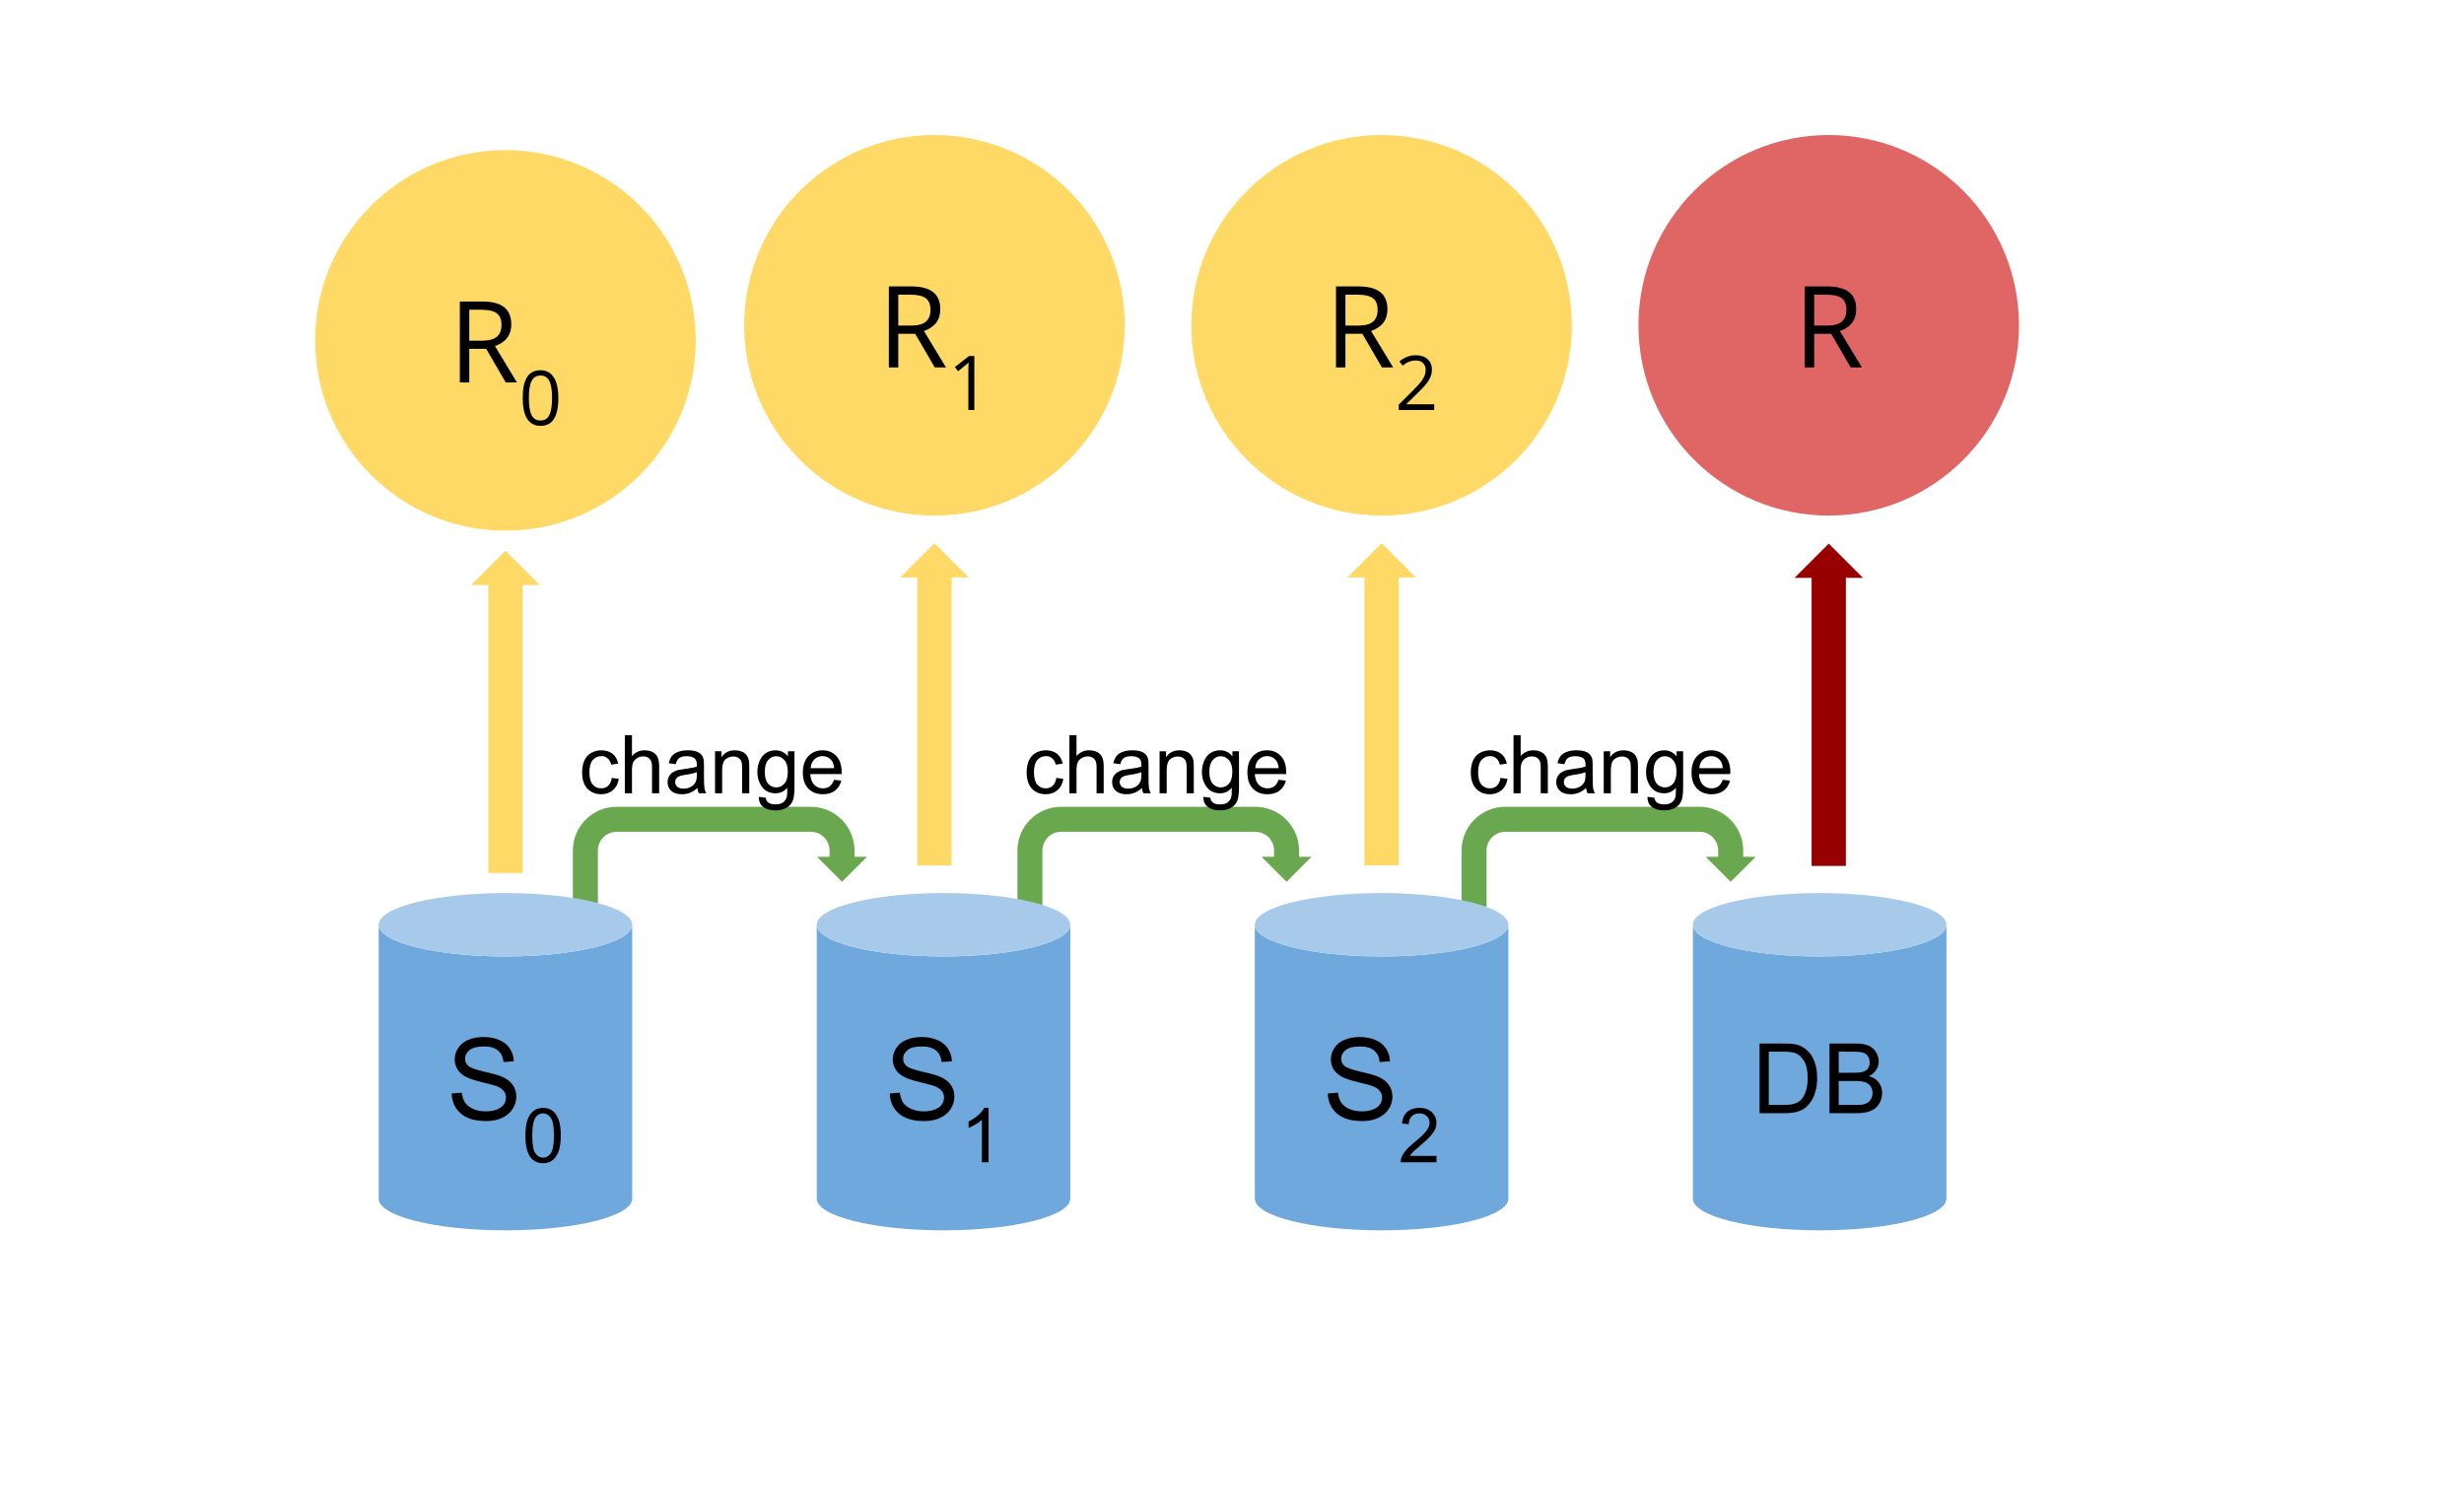
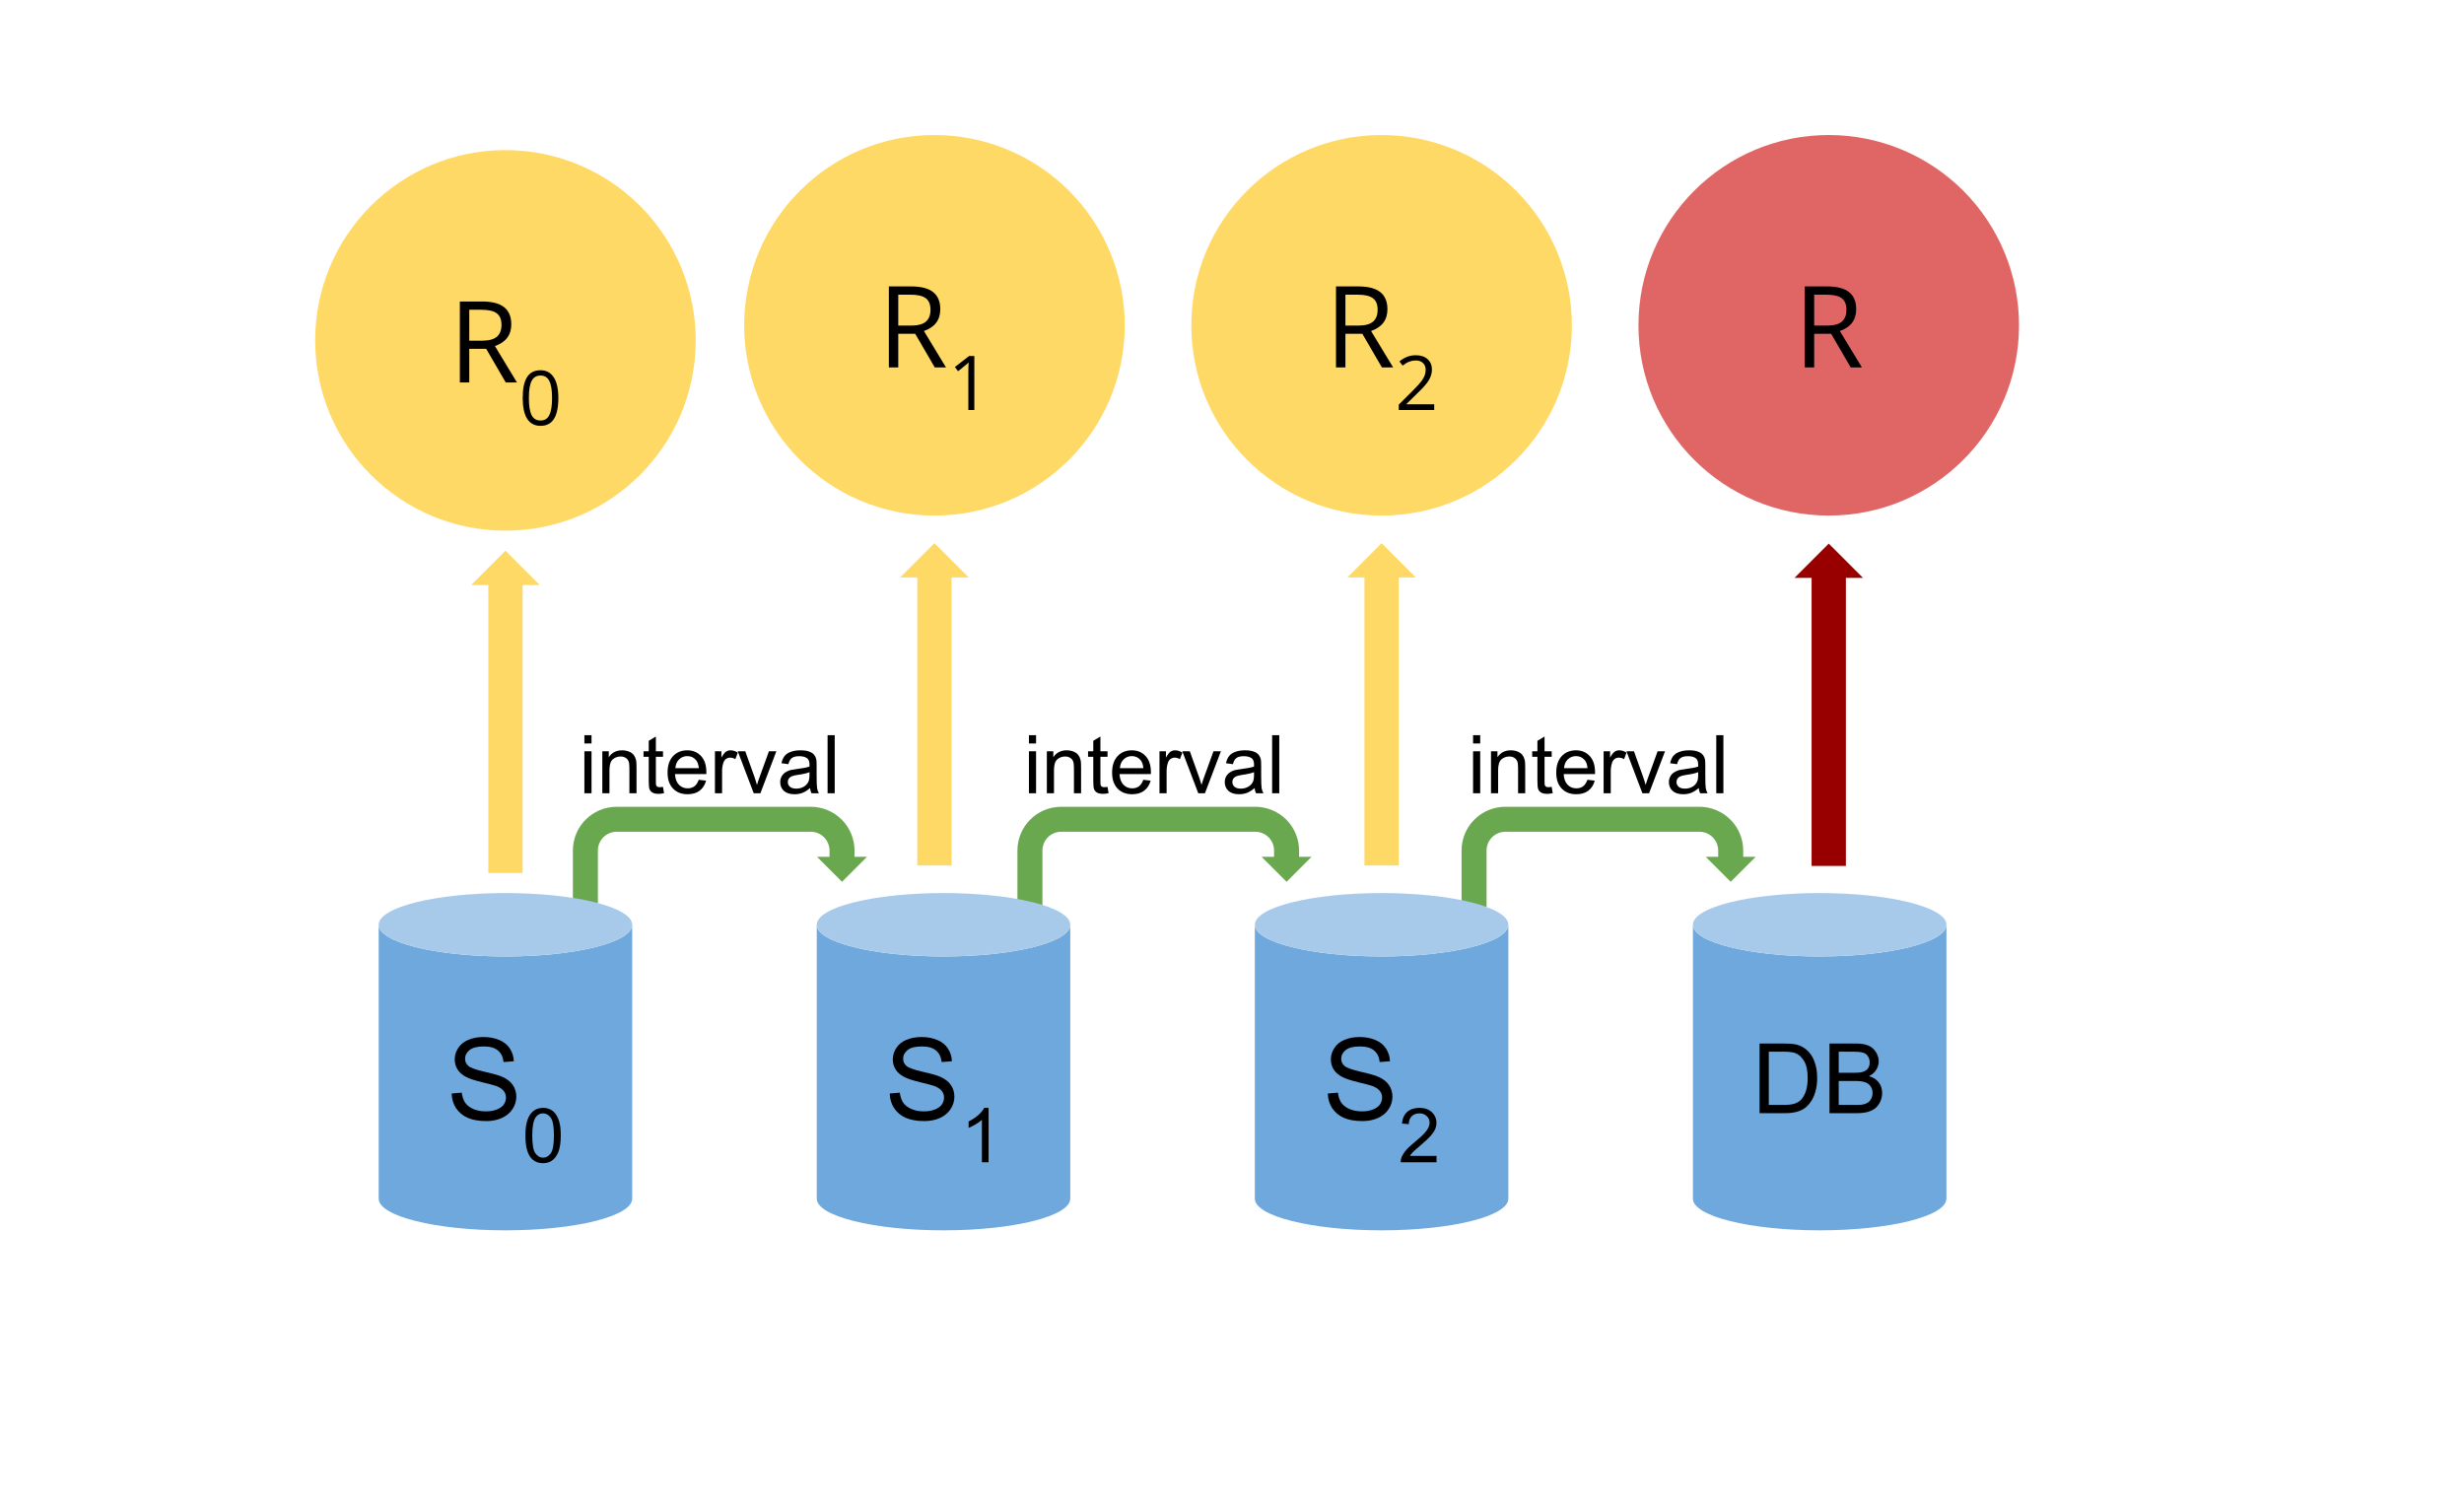
<svg xmlns="http://www.w3.org/2000/svg" version="1.1" viewBox="0.0 0.0 404.99 247.144" fill="none" stroke="none" stroke-linecap="square" stroke-miterlimit="10">
  <clipPath id="p.0">
    <path d="m0 0l404.99 0l0 247.144l-404.99 0l0 -247.144z" clip-rule="nonzero" />
  </clipPath>
  <g clip-path="url(#p.0)">
    <path fill="#000000" fill-opacity="0.0" d="m0 0l404.99 0l0 247.144l-404.99 0z" fill-rule="evenodd" />
    <path fill="#6aa84f" d="m240.227 149.047l0 -9.248l0 0c0 -3.973 3.22 -7.193 7.193 -7.193l31.906 0c1.908 0 3.737 0.758 5.086 2.107c1.349 1.349 2.107 3.178 2.107 5.086l0 1.028l2.055 0l-4.11 4.11l-4.11 -4.11l2.055 0l0 -1.028c0 -1.703 -1.38 -3.083 -3.083 -3.083l-31.906 0l0 0c-1.703 0 -3.083 1.38 -3.083 3.083l0 9.248z" fill-rule="evenodd" />
    <path fill="#000000" fill-opacity="0.0" d="m232.228 108.588l182.047 0l0 21.228l-182.047 0z" fill-rule="evenodd" />
-     <path fill="#000000" d="m246.619 127.857l1.156 0.156q-0.188 1.188 -0.969 1.859q-0.781 0.672 -1.922 0.672q-1.406 0 -2.281 -0.922q-0.859 -0.938 -0.859 -2.656q0 -1.125 0.375 -1.969q0.375 -0.844 1.125 -1.25q0.766 -0.422 1.656 -0.422q1.125 0 1.844 0.578q0.719 0.562 0.922 1.609l-1.141 0.172q-0.172 -0.703 -0.594 -1.047q-0.406 -0.359 -0.984 -0.359q-0.891 0 -1.453 0.641q-0.547 0.641 -0.547 2.0q0 1.406 0.531 2.031q0.547 0.625 1.406 0.625q0.688 0 1.141 -0.422q0.469 -0.422 0.594 -1.297zm2.148 2.531l0 -9.547l1.172 0l0 3.422q0.828 -0.938 2.078 -0.938q0.766 0 1.328 0.297q0.562 0.297 0.812 0.844q0.25 0.531 0.25 1.547l0 4.375l-1.172 0l0 -4.375q0 -0.891 -0.391 -1.281q-0.375 -0.406 -1.078 -0.406q-0.516 0 -0.984 0.281q-0.453 0.266 -0.656 0.734q-0.188 0.453 -0.188 1.266l0 3.781l-1.172 0zm11.928 -0.859q-0.656 0.562 -1.266 0.797q-0.594 0.219 -1.281 0.219q-1.141 0 -1.75 -0.547q-0.609 -0.562 -0.609 -1.438q0 -0.5 0.219 -0.922q0.234 -0.422 0.609 -0.672q0.375 -0.25 0.844 -0.391q0.344 -0.078 1.047 -0.172q1.422 -0.172 2.094 -0.406q0 -0.234 0 -0.297q0 -0.719 -0.328 -1.016q-0.453 -0.391 -1.344 -0.391q-0.812 0 -1.219 0.297q-0.391 0.281 -0.578 1.016l-1.141 -0.156q0.156 -0.734 0.516 -1.188q0.359 -0.453 1.031 -0.688q0.672 -0.25 1.562 -0.25q0.891 0 1.438 0.203q0.562 0.203 0.812 0.531q0.266 0.312 0.375 0.797q0.047 0.297 0.047 1.078l0 1.562q0 1.625 0.078 2.062q0.078 0.438 0.297 0.828l-1.219 0q-0.188 -0.359 -0.234 -0.859zm-0.094 -2.609q-0.641 0.266 -1.922 0.438q-0.719 0.109 -1.016 0.25q-0.297 0.125 -0.469 0.375q-0.156 0.25 -0.156 0.547q0 0.469 0.344 0.781q0.359 0.312 1.047 0.312q0.672 0 1.203 -0.297q0.531 -0.297 0.781 -0.812q0.188 -0.391 0.188 -1.172l0 -0.422zm2.991 3.469l0 -6.906l1.062 0l0 0.984q0.75 -1.141 2.188 -1.141q0.625 0 1.156 0.219q0.531 0.219 0.781 0.594q0.266 0.359 0.375 0.859q0.062 0.328 0.062 1.141l0 4.25l-1.172 0l0 -4.203q0 -0.719 -0.141 -1.062q-0.141 -0.359 -0.484 -0.562q-0.344 -0.219 -0.812 -0.219q-0.75 0 -1.297 0.469q-0.547 0.469 -0.547 1.797l0 3.781l-1.172 0zm7.194 0.578l1.141 0.156q0.078 0.531 0.406 0.781q0.438 0.312 1.188 0.312q0.812 0 1.25 -0.328q0.453 -0.312 0.609 -0.906q0.094 -0.359 0.078 -1.5q-0.766 0.906 -1.906 0.906q-1.438 0 -2.219 -1.031q-0.781 -1.031 -0.781 -2.469q0 -0.984 0.359 -1.812q0.359 -0.844 1.031 -1.297q0.688 -0.453 1.609 -0.453q1.219 0 2.016 0.984l0 -0.828l1.078 0l0 5.969q0 1.609 -0.328 2.281q-0.328 0.688 -1.047 1.078q-0.703 0.391 -1.75 0.391q-1.234 0 -2.0 -0.562q-0.75 -0.562 -0.734 -1.672zm0.984 -4.156q0 1.359 0.531 1.984q0.547 0.625 1.359 0.625q0.797 0 1.344 -0.625q0.547 -0.625 0.547 -1.953q0 -1.266 -0.562 -1.906q-0.562 -0.641 -1.359 -0.641q-0.766 0 -1.312 0.641q-0.547 0.625 -0.547 1.875zm11.381 1.359l1.203 0.141q-0.281 1.062 -1.062 1.656q-0.766 0.578 -1.969 0.578q-1.516 0 -2.406 -0.938q-0.891 -0.938 -0.891 -2.609q0 -1.75 0.891 -2.703q0.906 -0.969 2.344 -0.969q1.391 0 2.266 0.938q0.875 0.938 0.875 2.656q0 0.109 0 0.312l-5.156 0q0.062 1.141 0.641 1.75q0.578 0.594 1.438 0.594q0.656 0 1.109 -0.328q0.453 -0.344 0.719 -1.078zm-3.844 -1.906l3.859 0q-0.078 -0.859 -0.438 -1.297q-0.562 -0.688 -1.453 -0.688q-0.812 0 -1.359 0.547q-0.547 0.531 -0.609 1.438z" fill-rule="nonzero" />
+     <path fill="#000000" d="m242.119 122.2l0 -1.359l1.172 0l0 1.359l-1.172 0zm0 8.188l0 -6.906l1.172 0l0 6.906l-1.172 0zm2.945 0l0 -6.906l1.062 0l0 0.984q0.75 -1.141 2.188 -1.141q0.625 0 1.156 0.219q0.531 0.219 0.781 0.594q0.266 0.359 0.375 0.859q0.062 0.328 0.062 1.141l0 4.25l-1.172 0l0 -4.203q0 -0.719 -0.141 -1.062q-0.141 -0.359 -0.484 -0.562q-0.344 -0.219 -0.812 -0.219q-0.75 0 -1.297 0.469q-0.547 0.469 -0.547 1.797l0 3.781l-1.172 0zm9.975 -1.047l0.172 1.031q-0.5 0.109 -0.891 0.109q-0.641 0 -1.0 -0.203q-0.344 -0.203 -0.484 -0.531q-0.141 -0.328 -0.141 -1.391l0 -3.969l-0.859 0l0 -0.906l0.859 0l0 -1.719l1.172 -0.703l0 2.422l1.172 0l0 0.906l-1.172 0l0 4.047q0 0.5 0.047 0.641q0.062 0.141 0.203 0.234q0.141 0.078 0.406 0.078q0.203 0 0.516 -0.047zm5.875 -1.172l1.203 0.141q-0.281 1.062 -1.062 1.656q-0.766 0.578 -1.969 0.578q-1.516 0 -2.406 -0.938q-0.891 -0.938 -0.891 -2.609q0 -1.75 0.891 -2.703q0.906 -0.969 2.344 -0.969q1.391 0 2.266 0.938q0.875 0.938 0.875 2.656q0 0.109 0 0.312l-5.156 0q0.062 1.141 0.641 1.75q0.578 0.594 1.438 0.594q0.656 0 1.109 -0.328q0.453 -0.344 0.719 -1.078zm-3.844 -1.906l3.859 0q-0.078 -0.859 -0.438 -1.297q-0.562 -0.688 -1.453 -0.688q-0.812 0 -1.359 0.547q-0.547 0.531 -0.609 1.438zm6.506 4.125l0 -6.906l1.062 0l0 1.047q0.406 -0.734 0.734 -0.969q0.344 -0.234 0.766 -0.234q0.594 0 1.203 0.375l-0.406 1.078q-0.438 -0.25 -0.859 -0.25q-0.391 0 -0.703 0.234q-0.297 0.234 -0.422 0.641q-0.203 0.625 -0.203 1.359l0 3.625l-1.172 0zm6.376 0l-2.625 -6.906l1.234 0l1.484 4.141q0.234 0.656 0.438 1.391q0.156 -0.547 0.438 -1.312l1.531 -4.219l1.219 0l-2.625 6.906l-1.094 0zm9.258 -0.859q-0.656 0.562 -1.266 0.797q-0.594 0.219 -1.281 0.219q-1.141 0 -1.75 -0.547q-0.609 -0.562 -0.609 -1.438q0 -0.5 0.219 -0.922q0.234 -0.422 0.609 -0.672q0.375 -0.25 0.844 -0.391q0.344 -0.078 1.047 -0.172q1.422 -0.172 2.094 -0.406q0 -0.234 0 -0.297q0 -0.719 -0.328 -1.016q-0.453 -0.391 -1.344 -0.391q-0.812 0 -1.219 0.297q-0.391 0.281 -0.578 1.016l-1.141 -0.156q0.156 -0.734 0.516 -1.188q0.359 -0.453 1.031 -0.688q0.672 -0.25 1.562 -0.25q0.891 0 1.438 0.203q0.562 0.203 0.812 0.531q0.266 0.312 0.375 0.797q0.047 0.297 0.047 1.078l0 1.562q0 1.625 0.078 2.062q0.078 0.438 0.297 0.828l-1.219 0q-0.188 -0.359 -0.234 -0.859zm-0.094 -2.609q-0.641 0.266 -1.922 0.438q-0.719 0.109 -1.016 0.25q-0.297 0.125 -0.469 0.375q-0.156 0.25 -0.156 0.547q0 0.469 0.344 0.781q0.359 0.312 1.047 0.312q0.672 0 1.203 -0.297q0.531 -0.297 0.781 -0.812q0.188 -0.391 0.188 -1.172l0 -0.422zm2.975 3.469l0 -9.547l1.172 0l0 9.547l-1.172 0z" fill-rule="nonzero" />
    <path fill="#6aa84f" d="m167.227 149.047l0 -9.248l0 0c0 -3.973 3.22 -7.193 7.193 -7.193l31.906 0c1.908 0 3.737 0.758 5.086 2.107c1.349 1.349 2.107 3.178 2.107 5.086l0 1.028l2.055 0l-4.11 4.11l-4.11 -4.11l2.055 0l0 -1.028c0 -1.703 -1.38 -3.083 -3.083 -3.083l-31.906 0l0 0c-1.703 0 -3.083 1.38 -3.083 3.083l0 9.248z" fill-rule="evenodd" />
    <path fill="#000000" fill-opacity="0.0" d="m159.228 108.588l182.047 0l0 21.228l-182.047 0z" fill-rule="evenodd" />
-     <path fill="#000000" d="m173.619 127.857l1.156 0.156q-0.188 1.188 -0.969 1.859q-0.781 0.672 -1.922 0.672q-1.406 0 -2.281 -0.922q-0.859 -0.938 -0.859 -2.656q0 -1.125 0.375 -1.969q0.375 -0.844 1.125 -1.25q0.766 -0.422 1.656 -0.422q1.125 0 1.844 0.578q0.719 0.562 0.922 1.609l-1.141 0.172q-0.172 -0.703 -0.594 -1.047q-0.406 -0.359 -0.984 -0.359q-0.891 0 -1.453 0.641q-0.547 0.641 -0.547 2.0q0 1.406 0.531 2.031q0.547 0.625 1.406 0.625q0.688 0 1.141 -0.422q0.469 -0.422 0.594 -1.297zm2.148 2.531l0 -9.547l1.172 0l0 3.422q0.828 -0.938 2.078 -0.938q0.766 0 1.328 0.297q0.562 0.297 0.812 0.844q0.25 0.531 0.25 1.547l0 4.375l-1.172 0l0 -4.375q0 -0.891 -0.391 -1.281q-0.375 -0.406 -1.078 -0.406q-0.516 0 -0.984 0.281q-0.453 0.266 -0.656 0.734q-0.188 0.453 -0.188 1.266l0 3.781l-1.172 0zm11.928 -0.859q-0.656 0.562 -1.266 0.797q-0.594 0.219 -1.281 0.219q-1.141 0 -1.75 -0.547q-0.609 -0.562 -0.609 -1.438q0 -0.5 0.219 -0.922q0.234 -0.422 0.609 -0.672q0.375 -0.25 0.844 -0.391q0.344 -0.078 1.047 -0.172q1.422 -0.172 2.094 -0.406q0 -0.234 0 -0.297q0 -0.719 -0.328 -1.016q-0.453 -0.391 -1.344 -0.391q-0.812 0 -1.219 0.297q-0.391 0.281 -0.578 1.016l-1.141 -0.156q0.156 -0.734 0.516 -1.188q0.359 -0.453 1.031 -0.688q0.672 -0.25 1.562 -0.25q0.891 0 1.438 0.203q0.562 0.203 0.812 0.531q0.266 0.312 0.375 0.797q0.047 0.297 0.047 1.078l0 1.562q0 1.625 0.078 2.062q0.078 0.438 0.297 0.828l-1.219 0q-0.188 -0.359 -0.234 -0.859zm-0.094 -2.609q-0.641 0.266 -1.922 0.438q-0.719 0.109 -1.016 0.25q-0.297 0.125 -0.469 0.375q-0.156 0.25 -0.156 0.547q0 0.469 0.344 0.781q0.359 0.312 1.047 0.312q0.672 0 1.203 -0.297q0.531 -0.297 0.781 -0.812q0.188 -0.391 0.188 -1.172l0 -0.422zm2.991 3.469l0 -6.906l1.062 0l0 0.984q0.75 -1.141 2.188 -1.141q0.625 0 1.156 0.219q0.531 0.219 0.781 0.594q0.266 0.359 0.375 0.859q0.062 0.328 0.062 1.141l0 4.25l-1.172 0l0 -4.203q0 -0.719 -0.141 -1.062q-0.141 -0.359 -0.484 -0.562q-0.344 -0.219 -0.812 -0.219q-0.75 0 -1.297 0.469q-0.547 0.469 -0.547 1.797l0 3.781l-1.172 0zm7.194 0.578l1.141 0.156q0.078 0.531 0.406 0.781q0.438 0.312 1.188 0.312q0.812 0 1.25 -0.328q0.453 -0.312 0.609 -0.906q0.094 -0.359 0.078 -1.5q-0.766 0.906 -1.906 0.906q-1.438 0 -2.219 -1.031q-0.781 -1.031 -0.781 -2.469q0 -0.984 0.359 -1.812q0.359 -0.844 1.031 -1.297q0.688 -0.453 1.609 -0.453q1.219 0 2.016 0.984l0 -0.828l1.078 0l0 5.969q0 1.609 -0.328 2.281q-0.328 0.688 -1.047 1.078q-0.703 0.391 -1.75 0.391q-1.234 0 -2.0 -0.562q-0.75 -0.562 -0.734 -1.672zm0.984 -4.156q0 1.359 0.531 1.984q0.547 0.625 1.359 0.625q0.797 0 1.344 -0.625q0.547 -0.625 0.547 -1.953q0 -1.266 -0.562 -1.906q-0.562 -0.641 -1.359 -0.641q-0.766 0 -1.312 0.641q-0.547 0.625 -0.547 1.875zm11.381 1.359l1.203 0.141q-0.281 1.062 -1.062 1.656q-0.766 0.578 -1.969 0.578q-1.516 0 -2.406 -0.938q-0.891 -0.938 -0.891 -2.609q0 -1.75 0.891 -2.703q0.906 -0.969 2.344 -0.969q1.391 0 2.266 0.938q0.875 0.938 0.875 2.656q0 0.109 0 0.312l-5.156 0q0.062 1.141 0.641 1.75q0.578 0.594 1.438 0.594q0.656 0 1.109 -0.328q0.453 -0.344 0.719 -1.078zm-3.844 -1.906l3.859 0q-0.078 -0.859 -0.438 -1.297q-0.562 -0.688 -1.453 -0.688q-0.812 0 -1.359 0.547q-0.547 0.531 -0.609 1.438z" fill-rule="nonzero" />
+     <path fill="#000000" d="m169.119 122.2l0 -1.359l1.172 0l0 1.359l-1.172 0zm0 8.188l0 -6.906l1.172 0l0 6.906l-1.172 0zm2.945 0l0 -6.906l1.062 0l0 0.984q0.75 -1.141 2.188 -1.141q0.625 0 1.156 0.219q0.531 0.219 0.781 0.594q0.266 0.359 0.375 0.859q0.062 0.328 0.062 1.141l0 4.25l-1.172 0l0 -4.203q0 -0.719 -0.141 -1.062q-0.141 -0.359 -0.484 -0.562q-0.344 -0.219 -0.812 -0.219q-0.75 0 -1.297 0.469q-0.547 0.469 -0.547 1.797l0 3.781l-1.172 0zm9.975 -1.047l0.172 1.031q-0.5 0.109 -0.891 0.109q-0.641 0 -1.0 -0.203q-0.344 -0.203 -0.484 -0.531q-0.141 -0.328 -0.141 -1.391l0 -3.969l-0.859 0l0 -0.906l0.859 0l0 -1.719l1.172 -0.703l0 2.422l1.172 0l0 0.906l-1.172 0l0 4.047q0 0.5 0.047 0.641q0.062 0.141 0.203 0.234q0.141 0.078 0.406 0.078q0.203 0 0.516 -0.047zm5.875 -1.172l1.203 0.141q-0.281 1.062 -1.062 1.656q-0.766 0.578 -1.969 0.578q-1.516 0 -2.406 -0.938q-0.891 -0.938 -0.891 -2.609q0 -1.75 0.891 -2.703q0.906 -0.969 2.344 -0.969q1.391 0 2.266 0.938q0.875 0.938 0.875 2.656q0 0.109 0 0.312l-5.156 0q0.062 1.141 0.641 1.75q0.578 0.594 1.438 0.594q0.656 0 1.109 -0.328q0.453 -0.344 0.719 -1.078zm-3.844 -1.906l3.859 0q-0.078 -0.859 -0.438 -1.297q-0.562 -0.688 -1.453 -0.688q-0.812 0 -1.359 0.547q-0.547 0.531 -0.609 1.438zm6.506 4.125l0 -6.906l1.062 0l0 1.047q0.406 -0.734 0.734 -0.969q0.344 -0.234 0.766 -0.234q0.594 0 1.203 0.375l-0.406 1.078q-0.438 -0.25 -0.859 -0.25q-0.391 0 -0.703 0.234q-0.297 0.234 -0.422 0.641q-0.203 0.625 -0.203 1.359l0 3.625l-1.172 0zm6.376 0l-2.625 -6.906l1.234 0l1.484 4.141q0.234 0.656 0.438 1.391q0.156 -0.547 0.438 -1.312l1.531 -4.219l1.219 0l-2.625 6.906l-1.094 0zm9.258 -0.859q-0.656 0.562 -1.266 0.797q-0.594 0.219 -1.281 0.219q-1.141 0 -1.75 -0.547q-0.609 -0.562 -0.609 -1.438q0 -0.5 0.219 -0.922q0.234 -0.422 0.609 -0.672q0.375 -0.25 0.844 -0.391q0.344 -0.078 1.047 -0.172q1.422 -0.172 2.094 -0.406q0 -0.234 0 -0.297q0 -0.719 -0.328 -1.016q-0.453 -0.391 -1.344 -0.391q-0.812 0 -1.219 0.297q-0.391 0.281 -0.578 1.016l-1.141 -0.156q0.156 -0.734 0.516 -1.188q0.359 -0.453 1.031 -0.688q0.672 -0.25 1.562 -0.25q0.891 0 1.438 0.203q0.562 0.203 0.812 0.531q0.266 0.312 0.375 0.797q0.047 0.297 0.047 1.078l0 1.562q0 1.625 0.078 2.062q0.078 0.438 0.297 0.828l-1.219 0q-0.188 -0.359 -0.234 -0.859zm-0.094 -2.609q-0.641 0.266 -1.922 0.438q-0.719 0.109 -1.016 0.25q-0.297 0.125 -0.469 0.375q-0.156 0.25 -0.156 0.547q0 0.469 0.344 0.781q0.359 0.312 1.047 0.312q0.672 0 1.203 -0.297q0.531 -0.297 0.781 -0.812q0.188 -0.391 0.188 -1.172l0 -0.422zm2.975 3.469l0 -9.547l1.172 0l0 9.547l-1.172 0z" fill-rule="nonzero" />
    <path fill="#6aa84f" d="m94.161 149.047l0 -9.248l0 0c0 -3.973 3.22 -7.193 7.193 -7.193l31.906 0c1.908 0 3.737 0.758 5.086 2.107c1.349 1.349 2.107 3.178 2.107 5.086l0 1.028l2.055 0l-4.11 4.11l-4.11 -4.11l2.055 0l0 -1.028c0 -1.703 -1.38 -3.083 -3.083 -3.083l-31.906 0l0 0c-1.703 0 -3.083 1.38 -3.083 3.083l0 9.248z" fill-rule="evenodd" />
    <path fill="#e06666" d="m269.301 53.47l0 0c0 -17.273 14.003 -31.276 31.276 -31.276l0 0c8.295 0 16.25 3.295 22.115 9.16c5.865 5.865 9.16 13.82 9.16 22.115l0 0c0 17.273 -14.003 31.276 -31.276 31.276l0 0c-17.273 0 -31.276 -14.003 -31.276 -31.276z" fill-rule="evenodd" />
    <path fill="#000000" d="m298.185 54.859l0 5.531l-1.547 0l0 -13.312l3.656 0q2.453 0 3.625 0.938q1.172 0.938 1.172 2.812q0 2.641 -2.688 3.578l3.625 5.984l-1.844 0l-3.219 -5.531l-2.781 0zm0 -1.344l2.125 0q1.641 0 2.406 -0.641q0.766 -0.656 0.766 -1.953q0 -1.328 -0.781 -1.906q-0.781 -0.578 -2.5 -0.578l-2.016 0l0 5.078z" fill-rule="nonzero" />
    <path fill="#6fa8dc" d="m62.243 151.999l0 0c0 2.877 9.328 5.209 20.835 5.209c11.507 0 20.835 -2.332 20.835 -5.209l0 45.016c0 2.877 -9.328 5.209 -20.835 5.209c-11.507 0 -20.835 -2.332 -20.835 -5.209z" fill-rule="evenodd" />
    <path fill="#a8caea" d="m62.243 151.999l0 0c0 -2.877 9.328 -5.209 20.835 -5.209c11.507 0 20.835 2.332 20.835 5.209l0 0c0 2.877 -9.328 5.209 -20.835 5.209c-11.507 0 -20.835 -2.332 -20.835 -5.209z" fill-rule="evenodd" />
    <path fill="#000000" fill-opacity="0.0" d="m103.912 151.999l0 0c0 2.877 -9.328 5.209 -20.835 5.209c-11.507 0 -20.835 -2.332 -20.835 -5.209l0 0c0 -2.877 9.328 -5.209 20.835 -5.209c11.507 0 20.835 2.332 20.835 5.209l0 45.016c0 2.877 -9.328 5.209 -20.835 5.209c-11.507 0 -20.835 -2.332 -20.835 -5.209l0 -45.016" fill-rule="evenodd" />
    <path fill="#000000" d="m74.241 179.734l1.656 -0.141q0.125 1.0 0.547 1.641q0.438 0.641 1.344 1.047q0.922 0.391 2.062 0.391q1.0 0 1.781 -0.297q0.781 -0.297 1.156 -0.812q0.375 -0.531 0.375 -1.156q0 -0.625 -0.375 -1.094q-0.359 -0.469 -1.188 -0.797q-0.547 -0.203 -2.391 -0.641q-1.828 -0.453 -2.562 -0.844q-0.969 -0.5 -1.438 -1.234q-0.469 -0.75 -0.469 -1.672q0 -1.0 0.578 -1.875q0.578 -0.891 1.672 -1.344q1.109 -0.453 2.453 -0.453q1.484 0 2.609 0.484q1.141 0.469 1.75 1.406q0.609 0.922 0.656 2.094l-1.688 0.125q-0.141 -1.266 -0.938 -1.906q-0.781 -0.656 -2.312 -0.656q-1.609 0 -2.344 0.594q-0.734 0.594 -0.734 1.422q0 0.719 0.531 1.172q0.5 0.469 2.656 0.969q2.156 0.484 2.953 0.844q1.172 0.531 1.719 1.359q0.562 0.828 0.562 1.906q0 1.062 -0.609 2.016q-0.609 0.938 -1.75 1.469q-1.141 0.516 -2.578 0.516q-1.812 0 -3.047 -0.531q-1.219 -0.531 -1.922 -1.594q-0.688 -1.062 -0.719 -2.406z" fill-rule="nonzero" />
    <path fill="#000000" d="m86.356 186.64q0 -1.578 0.328 -2.531q0.328 -0.969 0.969 -1.484q0.641 -0.531 1.609 -0.531q0.719 0 1.25 0.297q0.547 0.281 0.891 0.828q0.359 0.531 0.562 1.312q0.203 0.781 0.203 2.109q0 1.562 -0.328 2.531q-0.328 0.953 -0.969 1.484q-0.641 0.531 -1.609 0.531q-1.297 0 -2.031 -0.922q-0.875 -1.109 -0.875 -3.625zm1.125 0q0 2.188 0.516 2.922q0.516 0.719 1.266 0.719q0.75 0 1.266 -0.719q0.516 -0.734 0.516 -2.922q0 -2.203 -0.516 -2.922q-0.516 -0.719 -1.281 -0.719q-0.75 0 -1.203 0.641q-0.562 0.812 -0.562 3.0z" fill-rule="nonzero" />
    <path fill="#6fa8dc" d="m134.245 151.999l0 0c0 2.877 9.328 5.209 20.835 5.209c11.507 0 20.835 -2.332 20.835 -5.209l0 45.016c0 2.877 -9.328 5.209 -20.835 5.209c-11.507 0 -20.835 -2.332 -20.835 -5.209z" fill-rule="evenodd" />
    <path fill="#a8caea" d="m134.245 151.999l0 0c0 -2.877 9.328 -5.209 20.835 -5.209c11.507 0 20.835 2.332 20.835 5.209l0 0c0 2.877 -9.328 5.209 -20.835 5.209c-11.507 0 -20.835 -2.332 -20.835 -5.209z" fill-rule="evenodd" />
    <path fill="#000000" fill-opacity="0.0" d="m175.915 151.999l0 0c0 2.877 -9.328 5.209 -20.835 5.209c-11.507 0 -20.835 -2.332 -20.835 -5.209l0 0c0 -2.877 9.328 -5.209 20.835 -5.209c11.507 0 20.835 2.332 20.835 5.209l0 45.016c0 2.877 -9.328 5.209 -20.835 5.209c-11.507 0 -20.835 -2.332 -20.835 -5.209l0 -45.016" fill-rule="evenodd" />
    <path fill="#000000" d="m146.244 179.734l1.656 -0.141q0.125 1.0 0.547 1.641q0.438 0.641 1.344 1.047q0.922 0.391 2.062 0.391q1.0 0 1.781 -0.297q0.781 -0.297 1.156 -0.812q0.375 -0.531 0.375 -1.156q0 -0.625 -0.375 -1.094q-0.359 -0.469 -1.188 -0.797q-0.547 -0.203 -2.391 -0.641q-1.828 -0.453 -2.562 -0.844q-0.969 -0.5 -1.438 -1.234q-0.469 -0.75 -0.469 -1.672q0 -1.0 0.578 -1.875q0.578 -0.891 1.672 -1.344q1.109 -0.453 2.453 -0.453q1.484 0 2.609 0.484q1.141 0.469 1.75 1.406q0.609 0.922 0.656 2.094l-1.688 0.125q-0.141 -1.266 -0.938 -1.906q-0.781 -0.656 -2.312 -0.656q-1.609 0 -2.344 0.594q-0.734 0.594 -0.734 1.422q0 0.719 0.531 1.172q0.5 0.469 2.656 0.969q2.156 0.484 2.953 0.844q1.172 0.531 1.719 1.359q0.562 0.828 0.562 1.906q0 1.062 -0.609 2.016q-0.609 0.938 -1.75 1.469q-1.141 0.516 -2.578 0.516q-1.812 0 -3.047 -0.531q-1.219 -0.531 -1.922 -1.594q-0.688 -1.062 -0.719 -2.406z" fill-rule="nonzero" />
    <path fill="#000000" d="m162.484 191.031l-1.094 0l0 -6.969q-0.406 0.375 -1.047 0.75q-0.641 0.375 -1.141 0.578l0 -1.062q0.906 -0.438 1.594 -1.047q0.688 -0.609 0.969 -1.188l0.719 0l0 8.938z" fill-rule="nonzero" />
    <path fill="#6fa8dc" d="m206.248 151.999l0 0c0 2.877 9.328 5.209 20.835 5.209c11.507 0 20.835 -2.332 20.835 -5.209l0 45.016c0 2.877 -9.328 5.209 -20.835 5.209c-11.507 0 -20.835 -2.332 -20.835 -5.209z" fill-rule="evenodd" />
    <path fill="#a8caea" d="m206.248 151.999l0 0c0 -2.877 9.328 -5.209 20.835 -5.209c11.507 0 20.835 2.332 20.835 5.209l0 0c0 2.877 -9.328 5.209 -20.835 5.209c-11.507 0 -20.835 -2.332 -20.835 -5.209z" fill-rule="evenodd" />
    <path fill="#000000" fill-opacity="0.0" d="m247.917 151.999l0 0c0 2.877 -9.328 5.209 -20.835 5.209c-11.507 0 -20.835 -2.332 -20.835 -5.209l0 0c0 -2.877 9.328 -5.209 20.835 -5.209c11.507 0 20.835 2.332 20.835 5.209l0 45.016c0 2.877 -9.328 5.209 -20.835 5.209c-11.507 0 -20.835 -2.332 -20.835 -5.209l0 -45.016" fill-rule="evenodd" />
    <path fill="#000000" d="m218.246 179.734l1.656 -0.141q0.125 1.0 0.547 1.641q0.438 0.641 1.344 1.047q0.922 0.391 2.062 0.391q1.0 0 1.781 -0.297q0.781 -0.297 1.156 -0.812q0.375 -0.531 0.375 -1.156q0 -0.625 -0.375 -1.094q-0.359 -0.469 -1.188 -0.797q-0.547 -0.203 -2.391 -0.641q-1.828 -0.453 -2.562 -0.844q-0.969 -0.5 -1.438 -1.234q-0.469 -0.75 -0.469 -1.672q0 -1.0 0.578 -1.875q0.578 -0.891 1.672 -1.344q1.109 -0.453 2.453 -0.453q1.484 0 2.609 0.484q1.141 0.469 1.75 1.406q0.609 0.922 0.656 2.094l-1.688 0.125q-0.141 -1.266 -0.938 -1.906q-0.781 -0.656 -2.312 -0.656q-1.609 0 -2.344 0.594q-0.734 0.594 -0.734 1.422q0 0.719 0.531 1.172q0.5 0.469 2.656 0.969q2.156 0.484 2.953 0.844q1.172 0.531 1.719 1.359q0.562 0.828 0.562 1.906q0 1.062 -0.609 2.016q-0.609 0.938 -1.75 1.469q-1.141 0.516 -2.578 0.516q-1.812 0 -3.047 -0.531q-1.219 -0.531 -1.922 -1.594q-0.688 -1.062 -0.719 -2.406z" fill-rule="nonzero" />
    <path fill="#000000" d="m236.112 189.984l0 1.047l-5.891 0q-0.016 -0.391 0.125 -0.766q0.234 -0.594 0.719 -1.172q0.5 -0.594 1.438 -1.359q1.453 -1.188 1.953 -1.875q0.516 -0.703 0.516 -1.312q0 -0.656 -0.469 -1.094q-0.453 -0.453 -1.203 -0.453q-0.797 0 -1.266 0.469q-0.469 0.469 -0.484 1.312l-1.125 -0.109q0.125 -1.266 0.875 -1.922q0.75 -0.656 2.016 -0.656q1.281 0 2.031 0.719q0.75 0.703 0.75 1.75q0 0.531 -0.219 1.047q-0.219 0.516 -0.734 1.094q-0.5 0.562 -1.672 1.562q-0.984 0.828 -1.266 1.125q-0.281 0.297 -0.469 0.594l4.375 0z" fill-rule="nonzero" />
    <path fill="#6fa8dc" d="m278.251 151.999l0 0c0 2.877 9.328 5.209 20.835 5.209c11.507 0 20.835 -2.332 20.835 -5.209l0 45.016c0 2.877 -9.328 5.209 -20.835 5.209c-11.507 0 -20.835 -2.332 -20.835 -5.209z" fill-rule="evenodd" />
    <path fill="#a8caea" d="m278.251 151.999l0 0c0 -2.877 9.328 -5.209 20.835 -5.209c11.507 0 20.835 2.332 20.835 5.209l0 0c0 2.877 -9.328 5.209 -20.835 5.209c-11.507 0 -20.835 -2.332 -20.835 -5.209z" fill-rule="evenodd" />
    <path fill="#000000" fill-opacity="0.0" d="m319.92 151.999l0 0c0 2.877 -9.328 5.209 -20.835 5.209c-11.507 0 -20.835 -2.332 -20.835 -5.209l0 0c0 -2.877 9.328 -5.209 20.835 -5.209c11.507 0 20.835 2.332 20.835 5.209l0 45.016c0 2.877 -9.328 5.209 -20.835 5.209c-11.507 0 -20.835 -2.332 -20.835 -5.209l0 -45.016" fill-rule="evenodd" />
    <path fill="#000000" d="m289.206 182.971l0 -11.453l3.953 0q1.328 0 2.031 0.156q0.984 0.234 1.688 0.828q0.906 0.766 1.344 1.953q0.453 1.188 0.453 2.719q0 1.312 -0.312 2.328q-0.297 1.0 -0.781 1.656q-0.469 0.656 -1.031 1.047q-0.562 0.375 -1.375 0.578q-0.797 0.188 -1.828 0.188l-4.141 0zm1.516 -1.359l2.453 0q1.125 0 1.766 -0.203q0.656 -0.219 1.031 -0.594q0.547 -0.547 0.844 -1.453q0.297 -0.906 0.297 -2.203q0 -1.797 -0.594 -2.766q-0.578 -0.969 -1.422 -1.297q-0.609 -0.234 -1.969 -0.234l-2.406 0l0 8.75zm9.977 1.359l0 -11.453l4.297 0q1.312 0 2.109 0.344q0.797 0.344 1.234 1.078q0.453 0.719 0.453 1.5q0 0.734 -0.406 1.391q-0.391 0.641 -1.188 1.047q1.031 0.297 1.594 1.031q0.562 0.734 0.562 1.734q0 0.812 -0.344 1.5q-0.344 0.688 -0.844 1.062q-0.5 0.375 -1.25 0.578q-0.75 0.188 -1.844 0.188l-4.375 0zm1.516 -6.641l2.484 0q1.0 0 1.438 -0.141q0.578 -0.172 0.875 -0.562q0.297 -0.406 0.297 -1.0q0 -0.578 -0.281 -1.0q-0.266 -0.438 -0.781 -0.594q-0.5 -0.172 -1.734 -0.172l-2.297 0l0 3.469zm0 5.281l2.859 0q0.734 0 1.031 -0.047q0.516 -0.094 0.859 -0.312q0.359 -0.219 0.578 -0.641q0.234 -0.422 0.234 -0.969q0 -0.641 -0.328 -1.109q-0.328 -0.469 -0.906 -0.656q-0.578 -0.203 -1.672 -0.203l-2.656 0l0 3.938z" fill-rule="nonzero" />
    <path fill="#980000" d="m294.938 94.987l5.638 -5.638l5.638 5.638l-2.819 0l0 47.339l-5.638 0l0 -47.339z" fill-rule="evenodd" />
    <path fill="#ffd966" d="m195.807 53.47l0 0c0 -17.273 14.003 -31.276 31.276 -31.276l0 0c8.295 0 16.25 3.295 22.115 9.16c5.865 5.865 9.16 13.82 9.16 22.115l0 0c0 17.273 -14.003 31.276 -31.276 31.276l0 0c-17.273 0 -31.276 -14.003 -31.276 -31.276z" fill-rule="evenodd" />
    <path fill="#000000" d="m221.136 54.859l0 5.531l-1.547 0l0 -13.312l3.656 0q2.453 0 3.625 0.938q1.172 0.938 1.172 2.812q0 2.641 -2.688 3.578l3.625 5.984l-1.844 0l-3.219 -5.531l-2.781 0zm0 -1.344l2.125 0q1.641 0 2.406 -0.641q0.766 -0.656 0.766 -1.953q0 -1.328 -0.781 -1.906q-0.781 -0.578 -2.5 -0.578l-2.016 0l0 5.078z" fill-rule="nonzero" />
    <path fill="#000000" d="m235.731 67.39l-5.828 0l0 -0.875l2.344 -2.344q1.062 -1.078 1.391 -1.531q0.344 -0.469 0.516 -0.906q0.172 -0.438 0.172 -0.938q0 -0.719 -0.438 -1.125q-0.422 -0.422 -1.188 -0.422q-0.547 0 -1.047 0.188q-0.5 0.172 -1.109 0.656l-0.531 -0.688q1.234 -1.016 2.672 -1.016q1.25 0 1.953 0.641q0.719 0.641 0.719 1.719q0 0.844 -0.469 1.672q-0.469 0.828 -1.781 2.078l-1.938 1.906l0 0.047l4.562 0l0 0.938z" fill-rule="nonzero" />
    <path fill="#ffd966" d="m122.314 53.47l0 0c0 -17.273 14.003 -31.276 31.276 -31.276l0 0c8.295 0 16.25 3.295 22.115 9.16c5.865 5.865 9.16 13.82 9.16 22.115l0 0c0 17.273 -14.003 31.276 -31.276 31.276l0 0c-17.273 0 -31.276 -14.003 -31.276 -31.276z" fill-rule="evenodd" />
    <path fill="#000000" d="m147.642 54.859l0 5.531l-1.547 0l0 -13.312l3.656 0q2.453 0 3.625 0.938q1.172 0.938 1.172 2.812q0 2.641 -2.688 3.578l3.625 5.984l-1.844 0l-3.219 -5.531l-2.781 0zm0 -1.344l2.125 0q1.641 0 2.406 -0.641q0.766 -0.656 0.766 -1.953q0 -1.328 -0.781 -1.906q-0.781 -0.578 -2.5 -0.578l-2.016 0l0 5.078z" fill-rule="nonzero" />
    <path fill="#000000" d="m160.144 67.39l-0.984 0l0 -6.328q0 -0.797 0.047 -1.5q-0.125 0.141 -0.281 0.281q-0.156 0.125 -1.453 1.172l-0.531 -0.688l2.344 -1.812l0.859 0l0 8.875z" fill-rule="nonzero" />
    <path fill="#ffd966" d="m51.802 55.948l0 0c0 -17.273 14.003 -31.276 31.276 -31.276l0 0c8.295 0 16.25 3.295 22.115 9.16c5.865 5.865 9.16 13.82 9.16 22.115l0 0c0 17.273 -14.003 31.276 -31.276 31.276l0 0c-17.273 0 -31.276 -14.003 -31.276 -31.276z" fill-rule="evenodd" />
    <path fill="#000000" d="m77.13 57.337l0 5.531l-1.547 0l0 -13.312l3.656 0q2.453 0 3.625 0.938q1.172 0.938 1.172 2.812q0 2.641 -2.688 3.578l3.625 5.984l-1.844 0l-3.219 -5.531l-2.781 0zm0 -1.344l2.125 0q1.641 0 2.406 -0.641q0.766 -0.656 0.766 -1.953q0 -1.328 -0.781 -1.906q-0.781 -0.578 -2.5 -0.578l-2.016 0l0 5.078z" fill-rule="nonzero" />
    <path fill="#000000" d="m91.772 65.415q0 2.297 -0.719 3.438q-0.719 1.141 -2.219 1.141q-1.438 0 -2.188 -1.156q-0.734 -1.172 -0.734 -3.422q0 -2.312 0.719 -3.437q0.719 -1.125 2.203 -1.125q1.438 0 2.188 1.172q0.75 1.172 0.75 3.391zm-4.844 0q0 1.938 0.453 2.828q0.453 0.875 1.453 0.875q1.016 0 1.453 -0.891q0.453 -0.891 0.453 -2.812q0 -1.906 -0.453 -2.797q-0.438 -0.891 -1.453 -0.891q-1.0 0 -1.453 0.875q-0.453 0.875 -0.453 2.812z" fill-rule="nonzero" />
    <path fill="#ffd966" d="m221.445 94.917l5.638 -5.638l5.638 5.638l-2.819 0l0 47.339l-5.638 0l0 -47.339z" fill-rule="evenodd" />
    <path fill="#ffd966" d="m147.951 94.917l5.638 -5.638l5.638 5.638l-2.819 0l0 47.339l-5.638 0l0 -47.339z" fill-rule="evenodd" />
    <path fill="#ffd966" d="m77.44 96.156l5.638 -5.638l5.638 5.638l-2.819 0l0 47.339l-5.638 0l0 -47.339z" fill-rule="evenodd" />
    <path fill="#000000" fill-opacity="0.0" d="m86.163 108.588l182.047 0l0 21.228l-182.047 0z" fill-rule="evenodd" />
-     <path fill="#000000" d="m100.553 127.857l1.156 0.156q-0.188 1.188 -0.969 1.859q-0.781 0.672 -1.922 0.672q-1.406 0 -2.281 -0.922q-0.859 -0.938 -0.859 -2.656q0 -1.125 0.375 -1.969q0.375 -0.844 1.125 -1.25q0.766 -0.422 1.656 -0.422q1.125 0 1.844 0.578q0.719 0.562 0.922 1.609l-1.141 0.172q-0.172 -0.703 -0.594 -1.047q-0.406 -0.359 -0.984 -0.359q-0.891 0 -1.453 0.641q-0.547 0.641 -0.547 2.0q0 1.406 0.531 2.031q0.547 0.625 1.406 0.625q0.688 0 1.141 -0.422q0.469 -0.422 0.594 -1.297zm2.148 2.531l0 -9.547l1.172 0l0 3.422q0.828 -0.938 2.078 -0.938q0.766 0 1.328 0.297q0.562 0.297 0.812 0.844q0.25 0.531 0.25 1.547l0 4.375l-1.172 0l0 -4.375q0 -0.891 -0.391 -1.281q-0.375 -0.406 -1.078 -0.406q-0.516 0 -0.984 0.281q-0.453 0.266 -0.656 0.734q-0.188 0.453 -0.188 1.266l0 3.781l-1.172 0zm11.928 -0.859q-0.656 0.562 -1.266 0.797q-0.594 0.219 -1.281 0.219q-1.141 0 -1.75 -0.547q-0.609 -0.562 -0.609 -1.438q0 -0.5 0.219 -0.922q0.234 -0.422 0.609 -0.672q0.375 -0.25 0.844 -0.391q0.344 -0.078 1.047 -0.172q1.422 -0.172 2.094 -0.406q0 -0.234 0 -0.297q0 -0.719 -0.328 -1.016q-0.453 -0.391 -1.344 -0.391q-0.812 0 -1.219 0.297q-0.391 0.281 -0.578 1.016l-1.141 -0.156q0.156 -0.734 0.516 -1.188q0.359 -0.453 1.031 -0.688q0.672 -0.25 1.562 -0.25q0.891 0 1.438 0.203q0.562 0.203 0.812 0.531q0.266 0.312 0.375 0.797q0.047 0.297 0.047 1.078l0 1.562q0 1.625 0.078 2.062q0.078 0.438 0.297 0.828l-1.219 0q-0.188 -0.359 -0.234 -0.859zm-0.094 -2.609q-0.641 0.266 -1.922 0.438q-0.719 0.109 -1.016 0.25q-0.297 0.125 -0.469 0.375q-0.156 0.25 -0.156 0.547q0 0.469 0.344 0.781q0.359 0.312 1.047 0.312q0.672 0 1.203 -0.297q0.531 -0.297 0.781 -0.812q0.188 -0.391 0.188 -1.172l0 -0.422zm2.991 3.469l0 -6.906l1.062 0l0 0.984q0.75 -1.141 2.188 -1.141q0.625 0 1.156 0.219q0.531 0.219 0.781 0.594q0.266 0.359 0.375 0.859q0.062 0.328 0.062 1.141l0 4.25l-1.172 0l0 -4.203q0 -0.719 -0.141 -1.062q-0.141 -0.359 -0.484 -0.562q-0.344 -0.219 -0.812 -0.219q-0.75 0 -1.297 0.469q-0.547 0.469 -0.547 1.797l0 3.781l-1.172 0zm7.194 0.578l1.141 0.156q0.078 0.531 0.406 0.781q0.438 0.312 1.188 0.312q0.813 0 1.25 -0.328q0.453 -0.312 0.609 -0.906q0.094 -0.359 0.078 -1.5q-0.766 0.906 -1.906 0.906q-1.438 0 -2.219 -1.031q-0.781 -1.031 -0.781 -2.469q0 -0.984 0.359 -1.812q0.359 -0.844 1.031 -1.297q0.688 -0.453 1.609 -0.453q1.219 0 2.016 0.984l0 -0.828l1.078 0l0 5.969q0 1.609 -0.328 2.281q-0.328 0.688 -1.047 1.078q-0.703 0.391 -1.75 0.391q-1.234 0 -2.0 -0.562q-0.75 -0.562 -0.734 -1.672zm0.984 -4.156q0 1.359 0.531 1.984q0.547 0.625 1.359 0.625q0.797 0 1.344 -0.625q0.547 -0.625 0.547 -1.953q0 -1.266 -0.562 -1.906q-0.562 -0.641 -1.359 -0.641q-0.766 0 -1.312 0.641q-0.547 0.625 -0.547 1.875zm11.381 1.359l1.203 0.141q-0.281 1.062 -1.062 1.656q-0.766 0.578 -1.969 0.578q-1.516 0 -2.406 -0.938q-0.891 -0.938 -0.891 -2.609q0 -1.75 0.891 -2.703q0.906 -0.969 2.344 -0.969q1.391 0 2.266 0.938q0.875 0.938 0.875 2.656q0 0.109 0 0.312l-5.156 0q0.062 1.141 0.641 1.75q0.578 0.594 1.438 0.594q0.656 0 1.109 -0.328q0.453 -0.344 0.719 -1.078zm-3.844 -1.906l3.859 0q-0.078 -0.859 -0.438 -1.297q-0.562 -0.688 -1.453 -0.688q-0.812 0 -1.359 0.547q-0.547 0.531 -0.609 1.438z" fill-rule="nonzero" />
+     <path fill="#000000" d="m96.053 122.2l0 -1.359l1.172 0l0 1.359l-1.172 0zm0 8.188l0 -6.906l1.172 0l0 6.906l-1.172 0zm2.945 0l0 -6.906l1.062 0l0 0.984q0.75 -1.141 2.188 -1.141q0.625 0 1.156 0.219q0.531 0.219 0.781 0.594q0.266 0.359 0.375 0.859q0.062 0.328 0.062 1.141l0 4.25l-1.172 0l0 -4.203q0 -0.719 -0.141 -1.062q-0.141 -0.359 -0.484 -0.562q-0.344 -0.219 -0.812 -0.219q-0.75 0 -1.297 0.469q-0.547 0.469 -0.547 1.797l0 3.781l-1.172 0zm9.975 -1.047l0.172 1.031q-0.5 0.109 -0.891 0.109q-0.641 0 -1.0 -0.203q-0.344 -0.203 -0.484 -0.531q-0.141 -0.328 -0.141 -1.391l0 -3.969l-0.859 0l0 -0.906l0.859 0l0 -1.719l1.172 -0.703l0 2.422l1.172 0l0 0.906l-1.172 0l0 4.047q0 0.5 0.047 0.641q0.062 0.141 0.203 0.234q0.141 0.078 0.406 0.078q0.203 0 0.516 -0.047zm5.875 -1.172l1.203 0.141q-0.281 1.062 -1.062 1.656q-0.766 0.578 -1.969 0.578q-1.516 0 -2.406 -0.938q-0.891 -0.938 -0.891 -2.609q0 -1.75 0.891 -2.703q0.906 -0.969 2.344 -0.969q1.391 0 2.266 0.938q0.875 0.938 0.875 2.656q0 0.109 0 0.312l-5.156 0q0.062 1.141 0.641 1.75q0.578 0.594 1.438 0.594q0.656 0 1.109 -0.328q0.453 -0.344 0.719 -1.078zm-3.844 -1.906l3.859 0q-0.078 -0.859 -0.438 -1.297q-0.562 -0.688 -1.453 -0.688q-0.812 0 -1.359 0.547q-0.547 0.531 -0.609 1.438zm6.506 4.125l0 -6.906l1.062 0l0 1.047q0.406 -0.734 0.734 -0.969q0.344 -0.234 0.766 -0.234q0.594 0 1.203 0.375l-0.406 1.078q-0.438 -0.25 -0.859 -0.25q-0.391 0 -0.703 0.234q-0.297 0.234 -0.422 0.641q-0.203 0.625 -0.203 1.359l0 3.625l-1.172 0zm6.376 0l-2.625 -6.906l1.234 0l1.484 4.141q0.234 0.656 0.438 1.391q0.156 -0.547 0.438 -1.312l1.531 -4.219l1.219 0l-2.625 6.906l-1.094 0zm9.258 -0.859q-0.656 0.562 -1.266 0.797q-0.594 0.219 -1.281 0.219q-1.141 0 -1.75 -0.547q-0.609 -0.562 -0.609 -1.438q0 -0.5 0.219 -0.922q0.234 -0.422 0.609 -0.672q0.375 -0.25 0.844 -0.391q0.344 -0.078 1.047 -0.172q1.422 -0.172 2.094 -0.406q0 -0.234 0 -0.297q0 -0.719 -0.328 -1.016q-0.453 -0.391 -1.344 -0.391q-0.812 0 -1.219 0.297q-0.391 0.281 -0.578 1.016l-1.141 -0.156q0.156 -0.734 0.516 -1.188q0.359 -0.453 1.031 -0.688q0.672 -0.25 1.562 -0.25q0.891 0 1.438 0.203q0.562 0.203 0.812 0.531q0.266 0.312 0.375 0.797q0.047 0.297 0.047 1.078l0 1.562q0 1.625 0.078 2.062q0.078 0.438 0.297 0.828l-1.219 0q-0.188 -0.359 -0.234 -0.859zm-0.094 -2.609q-0.641 0.266 -1.922 0.438q-0.719 0.109 -1.016 0.25q-0.297 0.125 -0.469 0.375q-0.156 0.25 -0.156 0.547q0 0.469 0.344 0.781q0.359 0.312 1.047 0.312q0.672 0 1.203 -0.297q0.531 -0.297 0.781 -0.812q0.188 -0.391 0.188 -1.172l0 -0.422zm2.975 3.469l0 -9.547l1.172 0l0 9.547l-1.172 0z" fill-rule="nonzero" />
  </g>
</svg>
